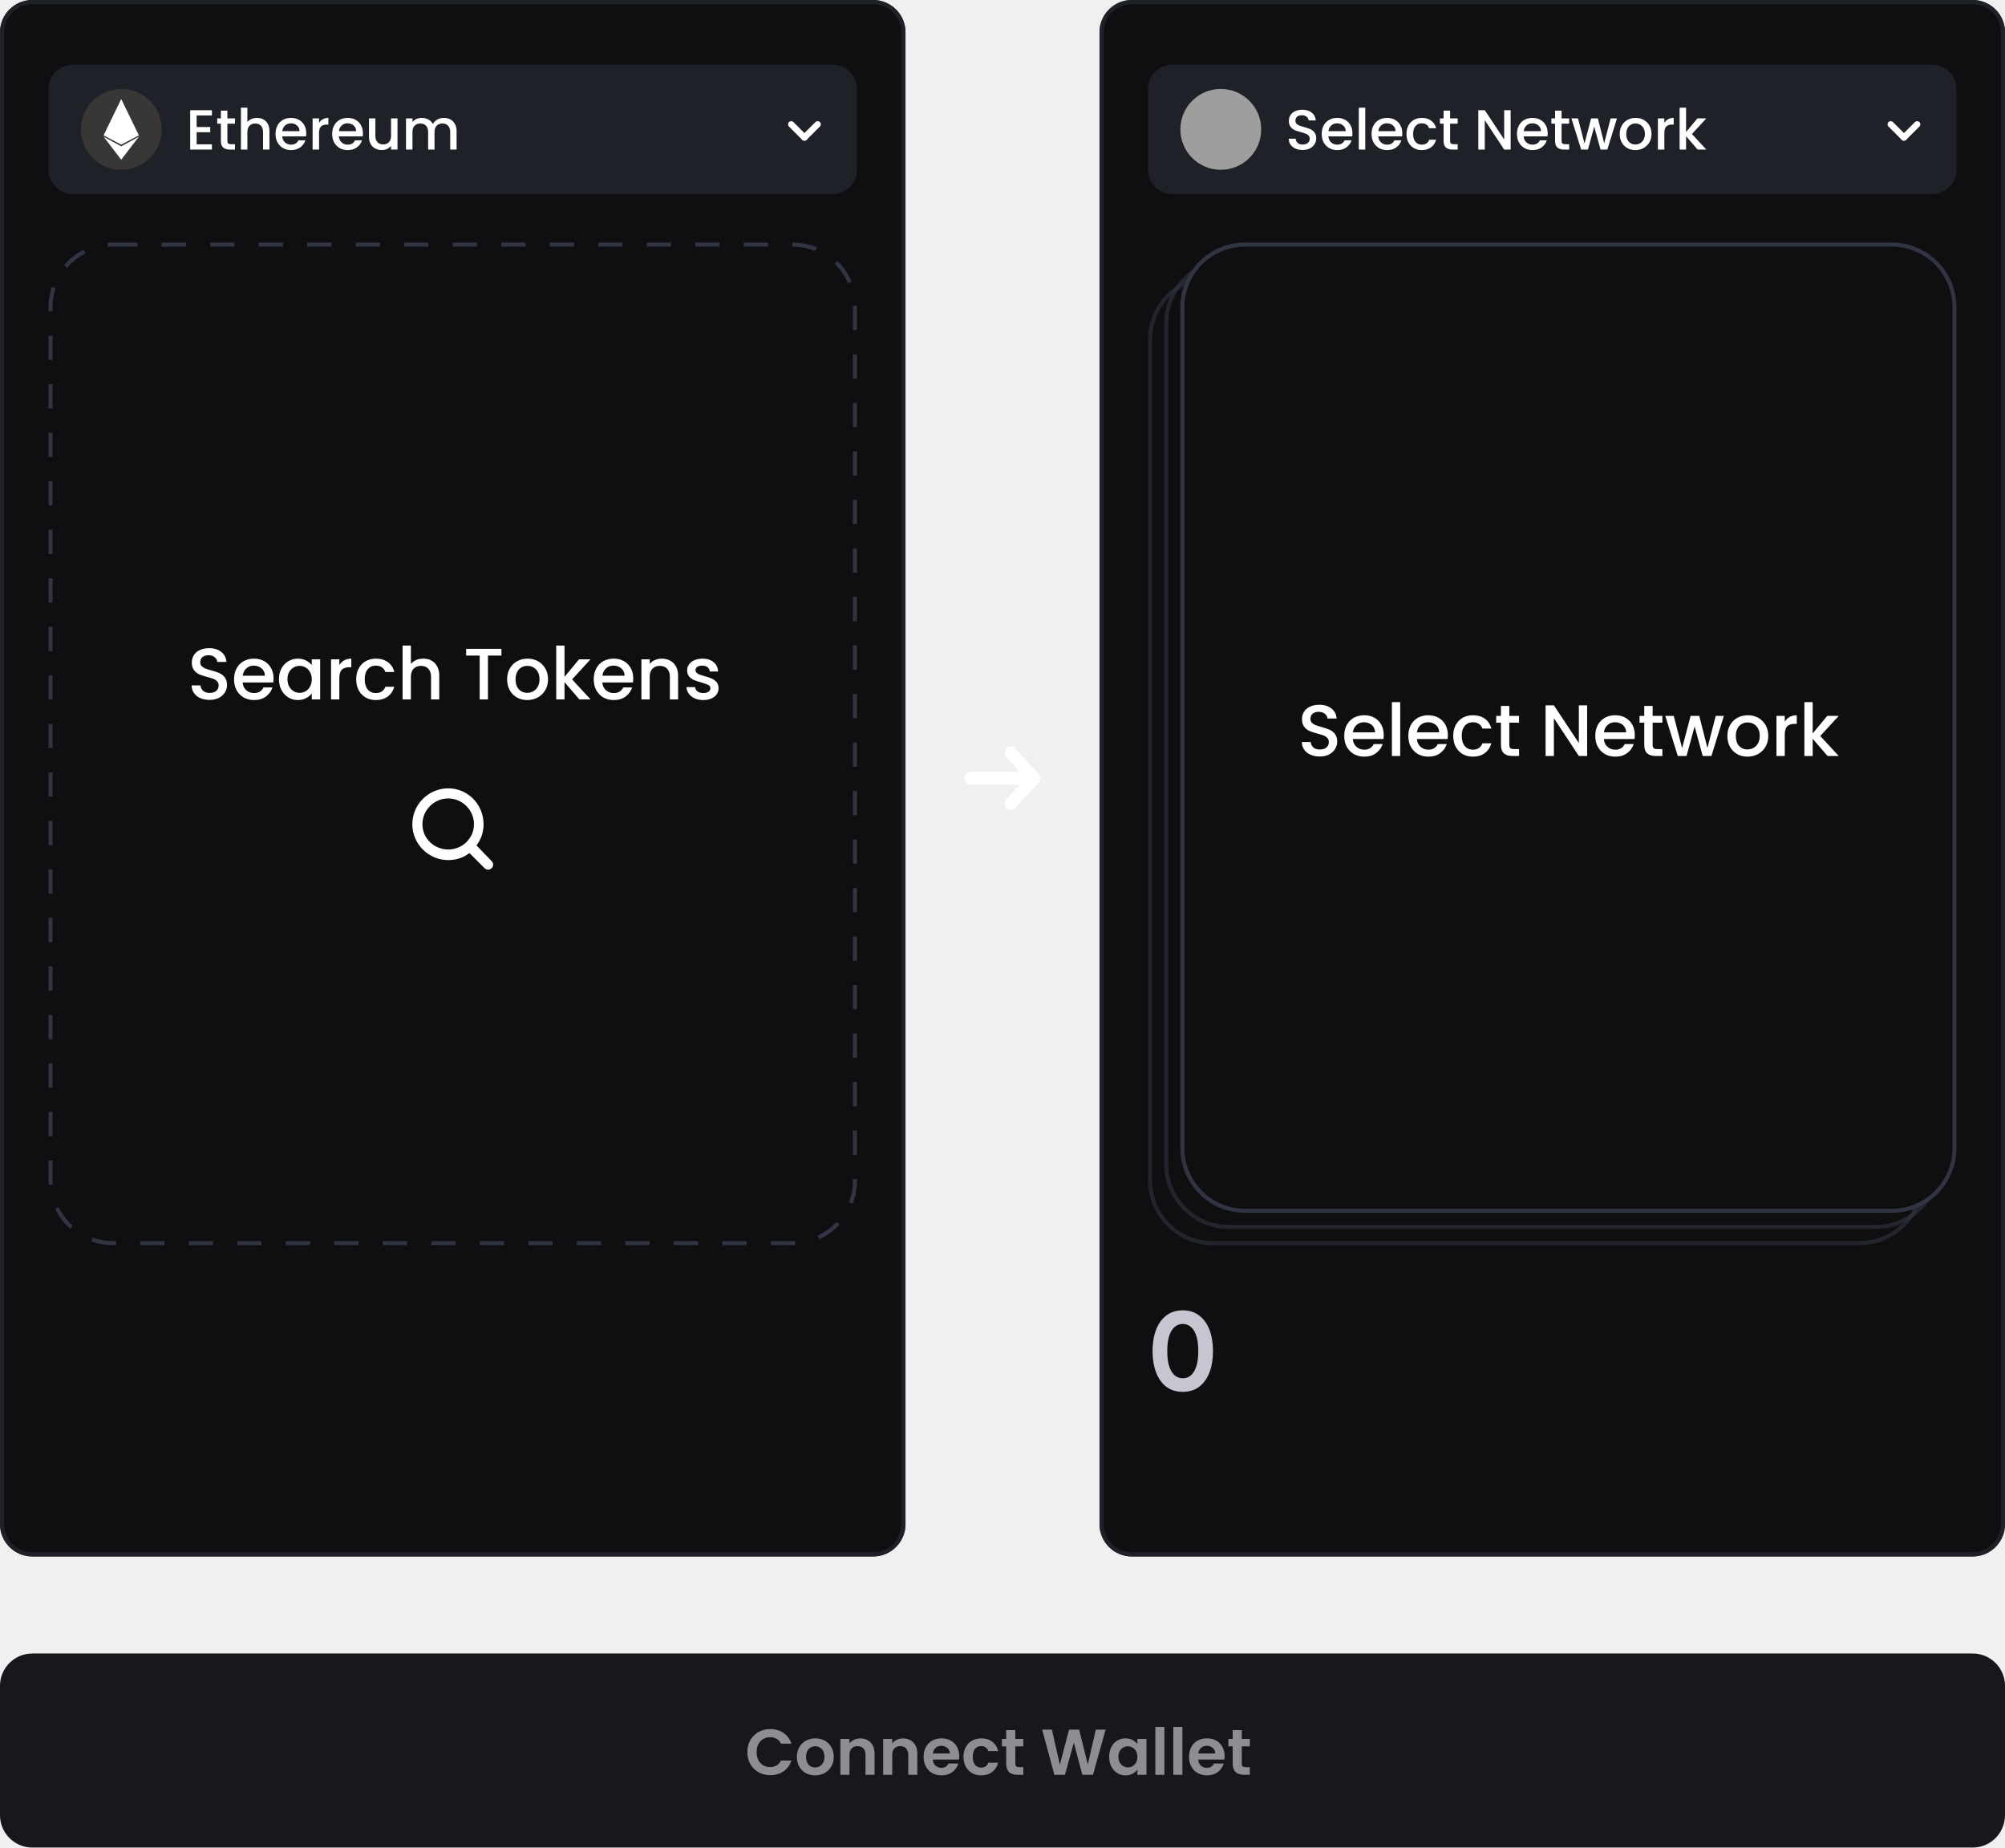
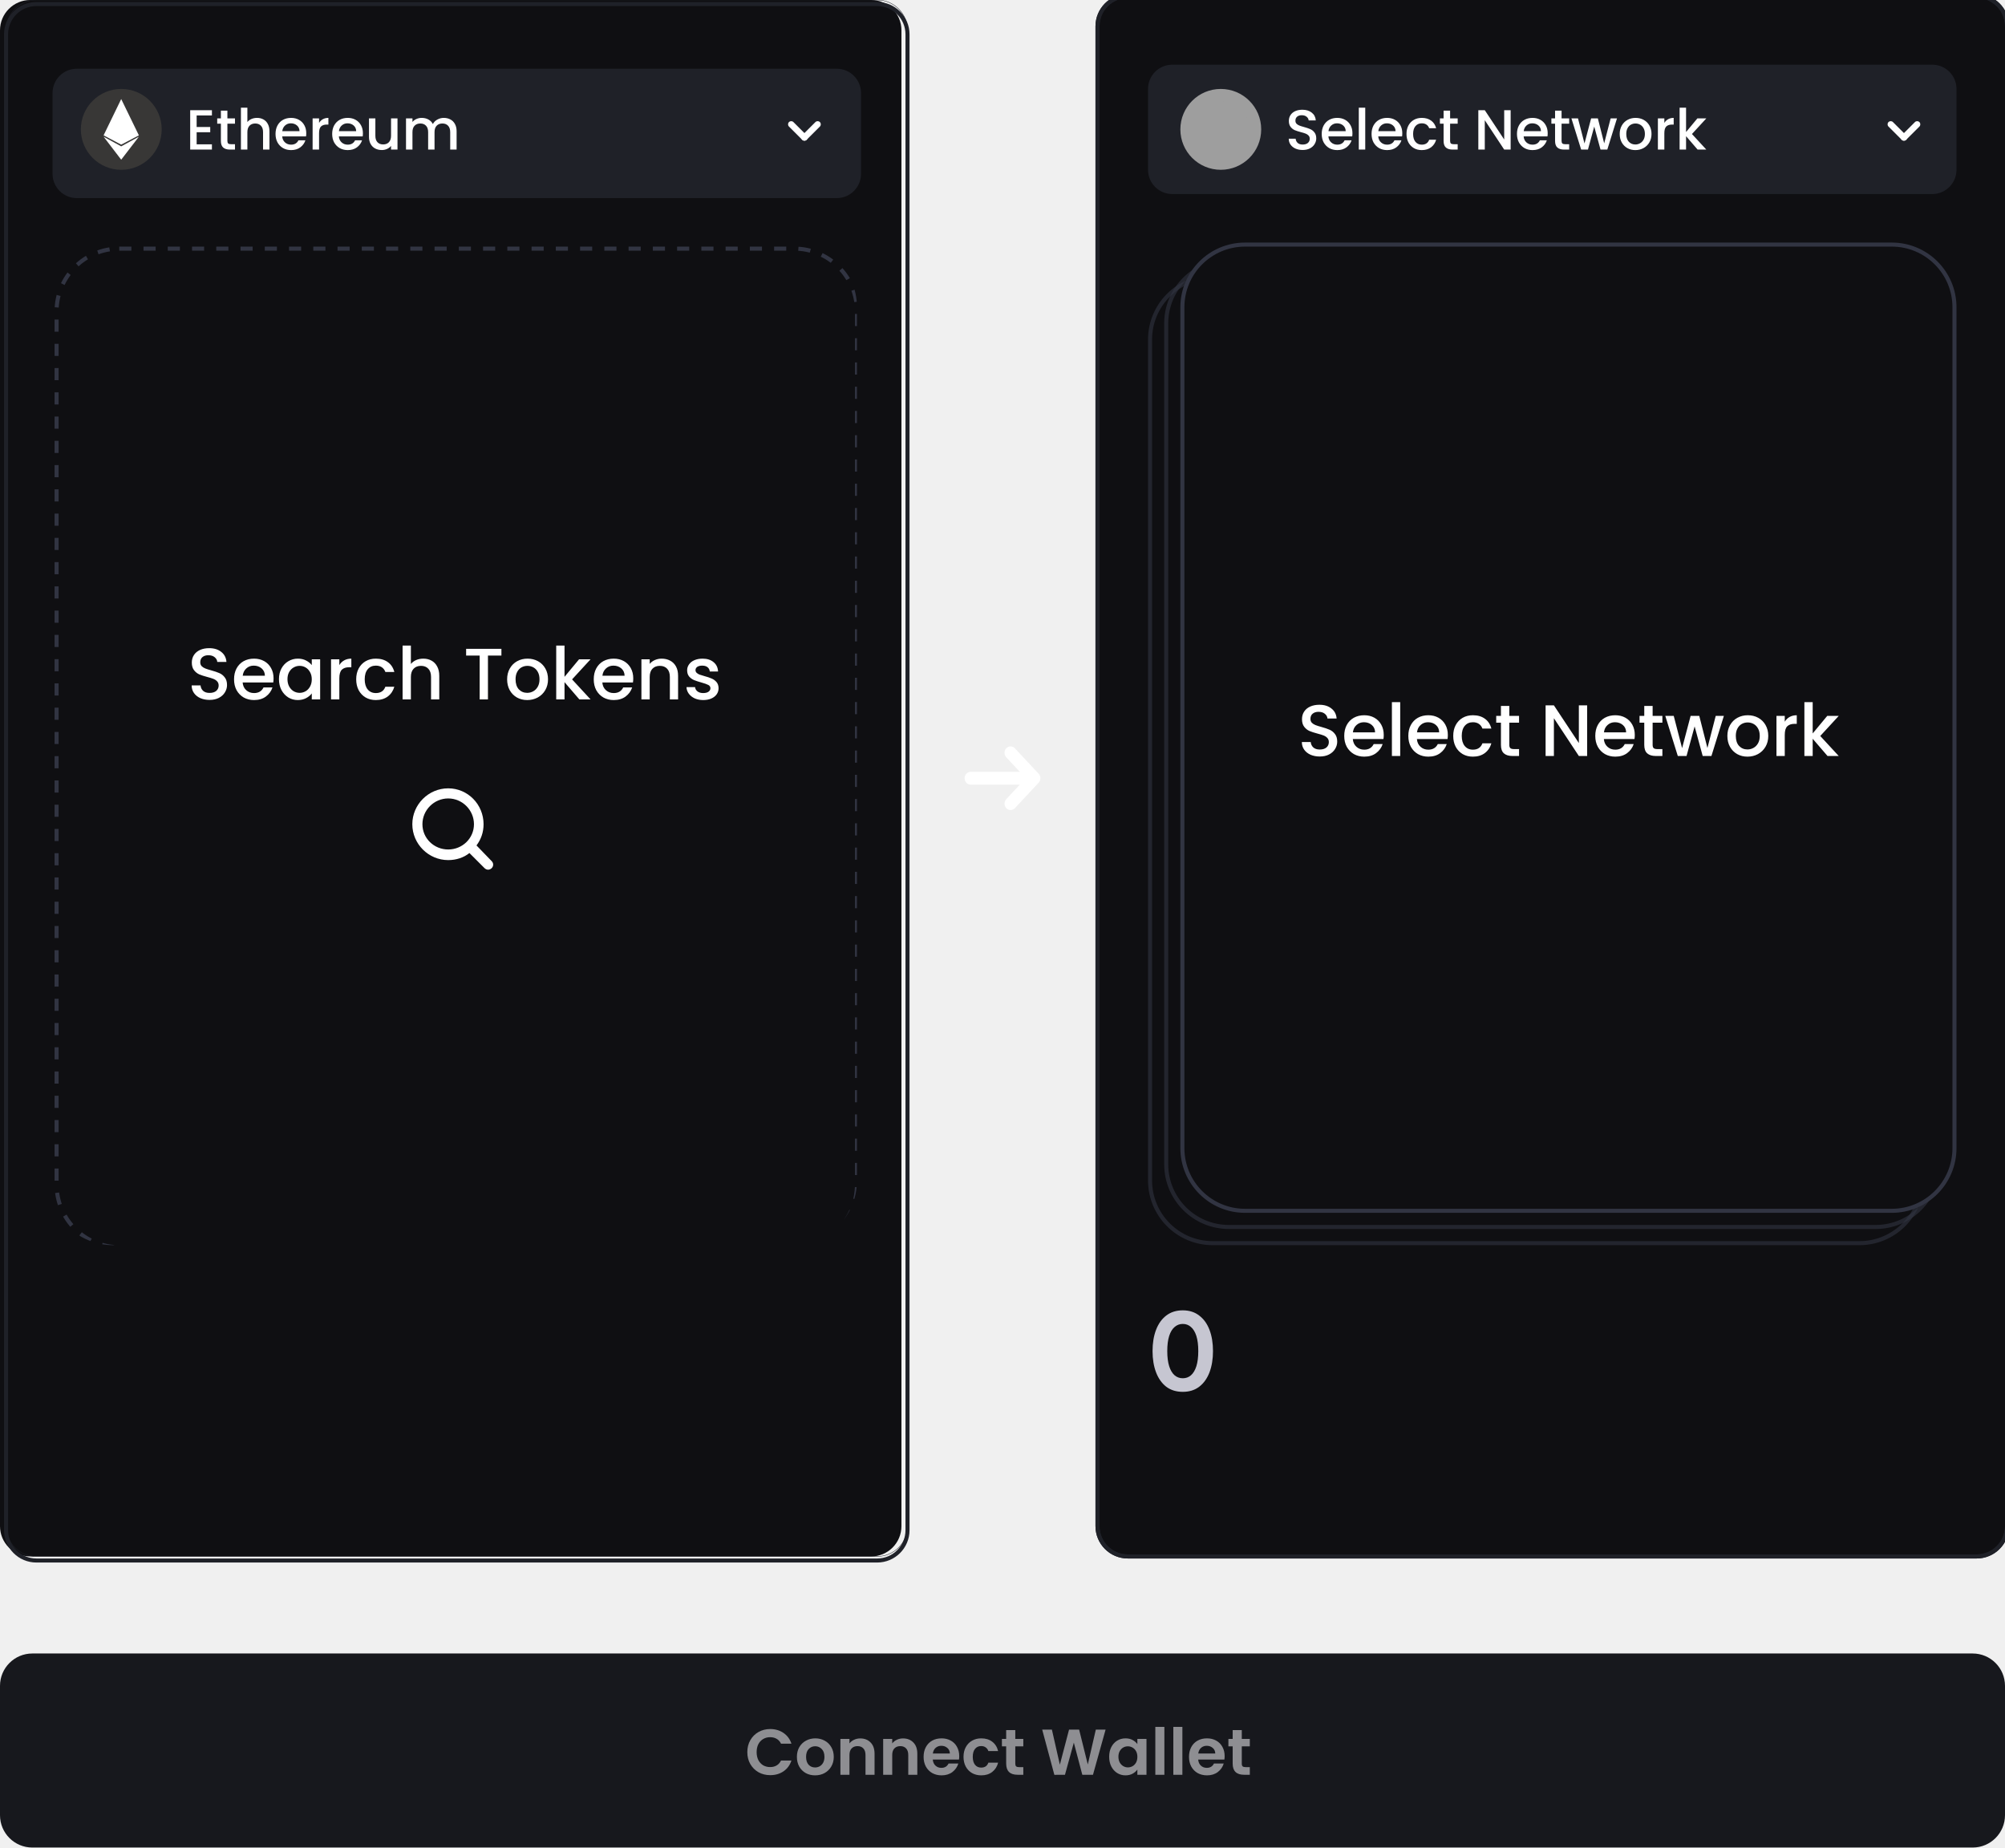
<svg xmlns="http://www.w3.org/2000/svg" width="496" height="457" viewBox="0 0 496 457" fill="none">
-   <rect x="0.5" y="0.5" width="223" height="384" rx="7.5" fill="#0F0F12" />
-   <rect x="0.5" y="0.5" width="223" height="384" rx="7.5" stroke="#1F2128" />
-   <rect x="0.5" y="0.5" width="223" height="384" rx="7.5" stroke="#1F2128" />
+   <rect x="0" y="0" width="223" height="385" rx="7.5" fill="#0F0F12" />
+   <rect x="1.5" y="0" width="223" height="385" rx="7.5" stroke="#1F2128" stroke-width="0.1" />
+   <rect x="1.5" y="1" width="223" height="385" rx="7.5" stroke="#1F2128" />
  <g clip-path="url(#clip0_1419_23822)">
-     <rect x="12.5" y="60.5" width="199" height="247" rx="15.5" stroke="#313442" stroke-dasharray="6 6" />
+     <rect x="14" y="61.5" width="198" height="247" rx="15.5" stroke="#313442" stroke-dasharray="3 3" />
    <path d="M117.875 209.125C119 207.625 119.625 205.875 119.625 203.875C119.625 199 115.75 195 110.875 195C106 195 102 199 102 203.875C102 208.75 106 212.75 110.875 212.75C112.875 212.75 114.75 212.125 116.125 211L119.875 214.75C120.125 215 120.5 215.125 120.75 215.125C121 215.125 121.375 215 121.625 214.75C122.125 214.25 122.125 213.5 121.625 213L117.875 209.125ZM110.875 210.125C107.375 210.125 104.5 207.375 104.5 203.875C104.5 200.375 107.375 197.5 110.875 197.5C114.375 197.5 117.25 200.375 117.25 203.875C117.25 207.375 114.375 210.125 110.875 210.125Z" fill="white" />
    <path d="M51.843 173.126C51.003 173.126 50.247 172.982 49.575 172.694C48.903 172.394 48.375 171.974 47.991 171.434C47.607 170.894 47.415 170.264 47.415 169.544H49.611C49.659 170.084 49.869 170.528 50.241 170.876C50.625 171.224 51.159 171.398 51.843 171.398C52.551 171.398 53.103 171.23 53.499 170.894C53.895 170.546 54.093 170.102 54.093 169.562C54.093 169.142 53.967 168.8 53.715 168.536C53.475 168.272 53.169 168.068 52.797 167.924C52.437 167.78 51.933 167.624 51.285 167.456C50.469 167.24 49.803 167.024 49.287 166.808C48.783 166.58 48.351 166.232 47.991 165.764C47.631 165.296 47.451 164.672 47.451 163.892C47.451 163.172 47.631 162.542 47.991 162.002C48.351 161.462 48.855 161.048 49.503 160.76C50.151 160.472 50.901 160.328 51.753 160.328C52.965 160.328 53.955 160.634 54.723 161.246C55.503 161.846 55.935 162.674 56.019 163.73H53.751C53.715 163.274 53.499 162.884 53.103 162.56C52.707 162.236 52.185 162.074 51.537 162.074C50.949 162.074 50.469 162.224 50.097 162.524C49.725 162.824 49.539 163.256 49.539 163.82C49.539 164.204 49.653 164.522 49.881 164.774C50.121 165.014 50.421 165.206 50.781 165.35C51.141 165.494 51.633 165.65 52.257 165.818C53.085 166.046 53.757 166.274 54.273 166.502C54.801 166.73 55.245 167.084 55.605 167.564C55.977 168.032 56.163 168.662 56.163 169.454C56.163 170.09 55.989 170.69 55.641 171.254C55.305 171.818 54.807 172.274 54.147 172.622C53.499 172.958 52.731 173.126 51.843 173.126ZM67.674 167.798C67.674 168.17 67.65 168.506 67.602 168.806H60.024C60.084 169.598 60.378 170.234 60.906 170.714C61.434 171.194 62.082 171.434 62.85 171.434C63.954 171.434 64.734 170.972 65.19 170.048H67.404C67.104 170.96 66.558 171.71 65.766 172.298C64.986 172.874 64.014 173.162 62.85 173.162C61.902 173.162 61.05 172.952 60.294 172.532C59.55 172.1 58.962 171.5 58.53 170.732C58.11 169.952 57.9 169.052 57.9 168.032C57.9 167.012 58.104 166.118 58.512 165.35C58.932 164.57 59.514 163.97 60.258 163.55C61.014 163.13 61.878 162.92 62.85 162.92C63.786 162.92 64.62 163.124 65.352 163.532C66.084 163.94 66.654 164.516 67.062 165.26C67.47 165.992 67.674 166.838 67.674 167.798ZM65.532 167.15C65.52 166.394 65.25 165.788 64.722 165.332C64.194 164.876 63.54 164.648 62.76 164.648C62.052 164.648 61.446 164.876 60.942 165.332C60.438 165.776 60.138 166.382 60.042 167.15H65.532ZM69.01 167.996C69.01 167 69.214 166.118 69.622 165.35C70.042 164.582 70.606 163.988 71.314 163.568C72.034 163.136 72.826 162.92 73.69 162.92C74.47 162.92 75.148 163.076 75.724 163.388C76.312 163.688 76.78 164.066 77.128 164.522V163.082H79.198V173H77.128V171.524C76.78 171.992 76.306 172.382 75.706 172.694C75.106 173.006 74.422 173.162 73.654 173.162C72.802 173.162 72.022 172.946 71.314 172.514C70.606 172.07 70.042 171.458 69.622 170.678C69.214 169.886 69.01 168.992 69.01 167.996ZM77.128 168.032C77.128 167.348 76.984 166.754 76.696 166.25C76.42 165.746 76.054 165.362 75.598 165.098C75.142 164.834 74.65 164.702 74.122 164.702C73.594 164.702 73.102 164.834 72.646 165.098C72.19 165.35 71.818 165.728 71.53 166.232C71.254 166.724 71.116 167.312 71.116 167.996C71.116 168.68 71.254 169.28 71.53 169.796C71.818 170.312 72.19 170.708 72.646 170.984C73.114 171.248 73.606 171.38 74.122 171.38C74.65 171.38 75.142 171.248 75.598 170.984C76.054 170.72 76.42 170.336 76.696 169.832C76.984 169.316 77.128 168.716 77.128 168.032ZM83.945 164.522C84.245 164.018 84.641 163.628 85.133 163.352C85.637 163.064 86.231 162.92 86.915 162.92V165.044H86.393C85.589 165.044 84.977 165.248 84.557 165.656C84.149 166.064 83.945 166.772 83.945 167.78V173H81.893V163.082H83.945V164.522ZM88.117 168.032C88.117 167.012 88.321 166.118 88.729 165.35C89.149 164.57 89.725 163.97 90.457 163.55C91.189 163.13 92.029 162.92 92.977 162.92C94.177 162.92 95.167 163.208 95.947 163.784C96.739 164.348 97.273 165.158 97.549 166.214H95.335C95.155 165.722 94.867 165.338 94.471 165.062C94.075 164.786 93.577 164.648 92.977 164.648C92.137 164.648 91.465 164.948 90.961 165.548C90.469 166.136 90.223 166.964 90.223 168.032C90.223 169.1 90.469 169.934 90.961 170.534C91.465 171.134 92.137 171.434 92.977 171.434C94.165 171.434 94.951 170.912 95.335 169.868H97.549C97.261 170.876 96.721 171.68 95.929 172.28C95.137 172.868 94.153 173.162 92.977 173.162C92.029 173.162 91.189 172.952 90.457 172.532C89.725 172.1 89.149 171.5 88.729 170.732C88.321 169.952 88.117 169.052 88.117 168.032ZM104.724 162.92C105.48 162.92 106.152 163.082 106.74 163.406C107.34 163.73 107.808 164.21 108.144 164.846C108.492 165.482 108.666 166.25 108.666 167.15V173H106.632V167.456C106.632 166.568 106.41 165.89 105.966 165.422C105.522 164.942 104.916 164.702 104.148 164.702C103.38 164.702 102.768 164.942 102.312 165.422C101.868 165.89 101.646 166.568 101.646 167.456V173H99.594V159.68H101.646V164.234C101.994 163.814 102.432 163.49 102.96 163.262C103.5 163.034 104.088 162.92 104.724 162.92ZM124.041 160.49V162.164H120.711V173H118.659V162.164H115.311V160.49H124.041ZM130.422 173.162C129.486 173.162 128.64 172.952 127.884 172.532C127.128 172.1 126.534 171.5 126.102 170.732C125.67 169.952 125.454 169.052 125.454 168.032C125.454 167.024 125.676 166.13 126.12 165.35C126.564 164.57 127.17 163.97 127.938 163.55C128.706 163.13 129.564 162.92 130.512 162.92C131.46 162.92 132.318 163.13 133.086 163.55C133.854 163.97 134.46 164.57 134.904 165.35C135.348 166.13 135.57 167.024 135.57 168.032C135.57 169.04 135.342 169.934 134.886 170.714C134.43 171.494 133.806 172.1 133.014 172.532C132.234 172.952 131.37 173.162 130.422 173.162ZM130.422 171.38C130.95 171.38 131.442 171.254 131.898 171.002C132.366 170.75 132.744 170.372 133.032 169.868C133.32 169.364 133.464 168.752 133.464 168.032C133.464 167.312 133.326 166.706 133.05 166.214C132.774 165.71 132.408 165.332 131.952 165.08C131.496 164.828 131.004 164.702 130.476 164.702C129.948 164.702 129.456 164.828 129 165.08C128.556 165.332 128.202 165.71 127.938 166.214C127.674 166.706 127.542 167.312 127.542 168.032C127.542 169.1 127.812 169.928 128.352 170.516C128.904 171.092 129.594 171.38 130.422 171.38ZM141.522 168.05L146.094 173H143.322L139.65 168.734V173H137.598V159.68H139.65V167.42L143.25 163.082H146.094L141.522 168.05ZM156.655 167.798C156.655 168.17 156.631 168.506 156.583 168.806H149.005C149.065 169.598 149.359 170.234 149.887 170.714C150.415 171.194 151.063 171.434 151.831 171.434C152.935 171.434 153.715 170.972 154.171 170.048H156.385C156.085 170.96 155.539 171.71 154.747 172.298C153.967 172.874 152.995 173.162 151.831 173.162C150.883 173.162 150.031 172.952 149.275 172.532C148.531 172.1 147.943 171.5 147.511 170.732C147.091 169.952 146.881 169.052 146.881 168.032C146.881 167.012 147.085 166.118 147.493 165.35C147.913 164.57 148.495 163.97 149.239 163.55C149.995 163.13 150.859 162.92 151.831 162.92C152.767 162.92 153.601 163.124 154.333 163.532C155.065 163.94 155.635 164.516 156.043 165.26C156.451 165.992 156.655 166.838 156.655 167.798ZM154.513 167.15C154.501 166.394 154.231 165.788 153.703 165.332C153.175 164.876 152.521 164.648 151.741 164.648C151.033 164.648 150.427 164.876 149.923 165.332C149.419 165.776 149.119 166.382 149.023 167.15H154.513ZM163.678 162.92C164.458 162.92 165.154 163.082 165.766 163.406C166.39 163.73 166.876 164.21 167.224 164.846C167.572 165.482 167.746 166.25 167.746 167.15V173H165.712V167.456C165.712 166.568 165.49 165.89 165.046 165.422C164.602 164.942 163.996 164.702 163.228 164.702C162.46 164.702 161.848 164.942 161.392 165.422C160.948 165.89 160.726 166.568 160.726 167.456V173H158.674V163.082H160.726V164.216C161.062 163.808 161.488 163.49 162.004 163.262C162.532 163.034 163.09 162.92 163.678 162.92ZM173.964 173.162C173.184 173.162 172.482 173.024 171.858 172.748C171.246 172.46 170.76 172.076 170.4 171.596C170.04 171.104 169.848 170.558 169.824 169.958H171.948C171.984 170.378 172.182 170.732 172.542 171.02C172.914 171.296 173.376 171.434 173.928 171.434C174.504 171.434 174.948 171.326 175.26 171.11C175.584 170.882 175.746 170.594 175.746 170.246C175.746 169.874 175.566 169.598 175.206 169.418C174.858 169.238 174.3 169.04 173.532 168.824C172.788 168.62 172.182 168.422 171.714 168.23C171.246 168.038 170.838 167.744 170.49 167.348C170.154 166.952 169.986 166.43 169.986 165.782C169.986 165.254 170.142 164.774 170.454 164.342C170.766 163.898 171.21 163.55 171.786 163.298C172.374 163.046 173.046 162.92 173.802 162.92C174.93 162.92 175.836 163.208 176.52 163.784C177.216 164.348 177.588 165.122 177.636 166.106H175.584C175.548 165.662 175.368 165.308 175.044 165.044C174.72 164.78 174.282 164.648 173.73 164.648C173.19 164.648 172.776 164.75 172.488 164.954C172.2 165.158 172.056 165.428 172.056 165.764C172.056 166.028 172.152 166.25 172.344 166.43C172.536 166.61 172.77 166.754 173.046 166.862C173.322 166.958 173.73 167.084 174.27 167.24C174.99 167.432 175.578 167.63 176.034 167.834C176.502 168.026 176.904 168.314 177.24 168.698C177.576 169.082 177.75 169.592 177.762 170.228C177.762 170.792 177.606 171.296 177.294 171.74C176.982 172.184 176.538 172.532 175.962 172.784C175.398 173.036 174.732 173.162 173.964 173.162Z" fill="white" />
  </g>
-   <rect x="12" y="16" width="200" height="32" rx="6" fill="#1F2128" />
+   <rect x="13" y="17" width="200" height="32" rx="6" fill="#1F2128" />
  <rect x="20" y="22" width="20" height="20" rx="10" fill="#383736" />
  <g clip-path="url(#clip1_1419_23822)">
    <path fill-rule="evenodd" clip-rule="evenodd" d="M29.983 35.775L25.625 33.48L29.983 24.503V24.5L34.357 33.48L29.983 35.775Z" fill="white" />
    <path fill-rule="evenodd" clip-rule="evenodd" d="M29.983 39.5L25.625 33.809L29.983 36.2L34.357 33.809L29.983 39.5Z" fill="white" />
  </g>
  <path fill-rule="evenodd" clip-rule="evenodd" d="M198.447 34.573C198.142 34.268 198.142 33.773 198.447 33.468L201.718 30.198C202.023 29.893 202.517 29.893 202.822 30.198C203.128 30.503 203.128 30.998 202.822 31.303L199.552 34.573C199.247 34.878 198.753 34.878 198.447 34.573Z" fill="white" />
  <path fill-rule="evenodd" clip-rule="evenodd" d="M195.178 30.198C195.483 29.893 195.977 29.893 196.282 30.198L199.553 33.468C199.858 33.773 199.858 34.268 199.553 34.573C199.247 34.878 198.753 34.878 198.448 34.573L195.178 31.303C194.872 30.998 194.872 30.503 195.178 30.198Z" fill="white" />
  <path d="M48.646 28.558V31.414H52.006V32.716H48.646V35.698H52.426V37H47.05V27.256H52.426V28.558H48.646ZM56.254 30.588V34.858C56.254 35.147 56.319 35.357 56.45 35.488C56.59 35.609 56.823 35.67 57.15 35.67H58.13V37H56.87C56.151 37 55.6 36.832 55.218 36.496C54.835 36.16 54.644 35.614 54.644 34.858V30.588H53.734V29.286H54.644V27.368H56.254V29.286H58.13V30.588H56.254ZM63.591 29.16C64.179 29.16 64.701 29.286 65.159 29.538C65.625 29.79 65.989 30.163 66.251 30.658C66.521 31.153 66.657 31.75 66.657 32.45V37H65.075V32.688C65.075 31.997 64.902 31.47 64.557 31.106C64.211 30.733 63.74 30.546 63.143 30.546C62.545 30.546 62.069 30.733 61.715 31.106C61.369 31.47 61.197 31.997 61.197 32.688V37H59.601V26.64H61.197V30.182C61.467 29.855 61.808 29.603 62.219 29.426C62.639 29.249 63.096 29.16 63.591 29.16ZM75.763 32.954C75.763 33.243 75.744 33.505 75.707 33.738H69.813C69.859 34.354 70.088 34.849 70.499 35.222C70.909 35.595 71.413 35.782 72.011 35.782C72.869 35.782 73.476 35.423 73.831 34.704H75.553C75.319 35.413 74.895 35.997 74.279 36.454C73.672 36.902 72.916 37.126 72.011 37.126C71.273 37.126 70.611 36.963 70.023 36.636C69.444 36.3 68.987 35.833 68.651 35.236C68.324 34.629 68.161 33.929 68.161 33.136C68.161 32.343 68.319 31.647 68.637 31.05C68.963 30.443 69.416 29.977 69.995 29.65C70.583 29.323 71.255 29.16 72.011 29.16C72.739 29.16 73.387 29.319 73.957 29.636C74.526 29.953 74.969 30.401 75.287 30.98C75.604 31.549 75.763 32.207 75.763 32.954ZM74.097 32.45C74.087 31.862 73.877 31.391 73.467 31.036C73.056 30.681 72.547 30.504 71.941 30.504C71.39 30.504 70.919 30.681 70.527 31.036C70.135 31.381 69.901 31.853 69.827 32.45H74.097ZM78.929 30.406C79.162 30.014 79.471 29.711 79.853 29.496C80.245 29.272 80.707 29.16 81.239 29.16V30.812H80.833C80.208 30.812 79.732 30.971 79.405 31.288C79.088 31.605 78.929 32.156 78.929 32.94V37H77.333V29.286H78.929V30.406ZM89.776 32.954C89.776 33.243 89.758 33.505 89.72 33.738H83.826C83.873 34.354 84.102 34.849 84.512 35.222C84.923 35.595 85.427 35.782 86.024 35.782C86.883 35.782 87.49 35.423 87.844 34.704H89.566C89.333 35.413 88.908 35.997 88.292 36.454C87.686 36.902 86.93 37.126 86.024 37.126C85.287 37.126 84.624 36.963 84.036 36.636C83.458 36.3 83 35.833 82.664 35.236C82.338 34.629 82.174 33.929 82.174 33.136C82.174 32.343 82.333 31.647 82.65 31.05C82.977 30.443 83.43 29.977 84.008 29.65C84.596 29.323 85.268 29.16 86.024 29.16C86.752 29.16 87.401 29.319 87.97 29.636C88.54 29.953 88.983 30.401 89.3 30.98C89.618 31.549 89.776 32.207 89.776 32.954ZM88.11 32.45C88.101 31.862 87.891 31.391 87.48 31.036C87.07 30.681 86.561 30.504 85.954 30.504C85.404 30.504 84.932 30.681 84.54 31.036C84.148 31.381 83.915 31.853 83.84 32.45H88.11ZM98.333 29.286V37H96.737V36.09C96.485 36.407 96.153 36.659 95.743 36.846C95.341 37.023 94.912 37.112 94.455 37.112C93.848 37.112 93.302 36.986 92.817 36.734C92.341 36.482 91.963 36.109 91.683 35.614C91.412 35.119 91.277 34.522 91.277 33.822V29.286H92.859V33.584C92.859 34.275 93.031 34.807 93.377 35.18C93.722 35.544 94.194 35.726 94.791 35.726C95.388 35.726 95.859 35.544 96.205 35.18C96.559 34.807 96.737 34.275 96.737 33.584V29.286H98.333ZM109.777 29.16C110.383 29.16 110.925 29.286 111.401 29.538C111.886 29.79 112.264 30.163 112.535 30.658C112.815 31.153 112.955 31.75 112.955 32.45V37H111.373V32.688C111.373 31.997 111.2 31.47 110.855 31.106C110.509 30.733 110.038 30.546 109.441 30.546C108.843 30.546 108.367 30.733 108.013 31.106C107.667 31.47 107.495 31.997 107.495 32.688V37H105.913V32.688C105.913 31.997 105.74 31.47 105.395 31.106C105.049 30.733 104.578 30.546 103.981 30.546C103.383 30.546 102.907 30.733 102.553 31.106C102.207 31.47 102.035 31.997 102.035 32.688V37H100.439V29.286H102.035V30.168C102.296 29.851 102.627 29.603 103.029 29.426C103.43 29.249 103.859 29.16 104.317 29.16C104.933 29.16 105.483 29.291 105.969 29.552C106.454 29.813 106.827 30.191 107.089 30.686C107.322 30.219 107.686 29.851 108.181 29.58C108.675 29.3 109.207 29.16 109.777 29.16Z" fill="white" />
  <path fill-rule="evenodd" clip-rule="evenodd" d="M251.065 185.096C250.476 184.466 249.511 184.468 248.925 185.102C248.353 185.719 248.355 186.708 248.93 187.323L252.287 190.915H240.125C239.271 190.915 238.625 191.651 238.625 192.5C238.625 193.349 239.271 194.085 240.125 194.085H252.287L248.93 197.677C248.355 198.292 248.353 199.281 248.925 199.898C249.511 200.532 250.476 200.534 251.065 199.904L256.944 193.613C257.519 192.996 257.518 192.003 256.945 191.388L251.065 185.096Z" fill="white" />
-   <rect x="272.5" y="0.5" width="223" height="384" rx="7.5" fill="#0F0F12" />
-   <rect x="272.5" y="0.5" width="223" height="384" rx="7.5" stroke="#1F2128" />
-   <rect x="272.5" y="0.5" width="223" height="384" rx="7.5" stroke="#1F2128" />
+   <rect x="271.5" y="-1" width="225" height="386" rx="7.5" fill="#0F0F12" />
+   <rect x="271.5" y="-1" width="225" height="386" rx="7.5" stroke="#1F2128" />
+   <rect x="271.5" y="-1" width="225" height="386" rx="7.5" stroke="#1F2128" />
  <g clip-path="url(#clip2_1419_23822)">
    <rect x="288.5" y="64.5" width="191" height="239" rx="15.5" stroke="#313442" stroke-opacity="0.6" />
    <rect x="284.5" y="68.5" width="191" height="239" rx="15.5" stroke="#313442" stroke-opacity="0.6" />
    <rect x="292.5" y="60.5" width="191" height="239" rx="15.5" fill="#0F0F12" stroke="#313442" />
    <path d="M326.482 187.126C325.642 187.126 324.886 186.982 324.214 186.694C323.542 186.394 323.014 185.974 322.63 185.434C322.246 184.894 322.054 184.264 322.054 183.544H324.25C324.298 184.084 324.508 184.528 324.88 184.876C325.264 185.224 325.798 185.398 326.482 185.398C327.19 185.398 327.742 185.23 328.138 184.894C328.534 184.546 328.732 184.102 328.732 183.562C328.732 183.142 328.606 182.8 328.354 182.536C328.114 182.272 327.808 182.068 327.436 181.924C327.076 181.78 326.572 181.624 325.924 181.456C325.108 181.24 324.442 181.024 323.926 180.808C323.422 180.58 322.99 180.232 322.63 179.764C322.27 179.296 322.09 178.672 322.09 177.892C322.09 177.172 322.27 176.542 322.63 176.002C322.99 175.462 323.494 175.048 324.142 174.76C324.79 174.472 325.54 174.328 326.392 174.328C327.604 174.328 328.594 174.634 329.362 175.246C330.142 175.846 330.574 176.674 330.658 177.73H328.39C328.354 177.274 328.138 176.884 327.742 176.56C327.346 176.236 326.824 176.074 326.176 176.074C325.588 176.074 325.108 176.224 324.736 176.524C324.364 176.824 324.178 177.256 324.178 177.82C324.178 178.204 324.292 178.522 324.52 178.774C324.76 179.014 325.06 179.206 325.42 179.35C325.78 179.494 326.272 179.65 326.896 179.818C327.724 180.046 328.396 180.274 328.912 180.502C329.44 180.73 329.884 181.084 330.244 181.564C330.616 182.032 330.802 182.662 330.802 183.454C330.802 184.09 330.628 184.69 330.28 185.254C329.944 185.818 329.446 186.274 328.786 186.622C328.138 186.958 327.37 187.126 326.482 187.126ZM342.313 181.798C342.313 182.17 342.289 182.506 342.241 182.806H334.663C334.723 183.598 335.017 184.234 335.545 184.714C336.073 185.194 336.721 185.434 337.489 185.434C338.593 185.434 339.373 184.972 339.829 184.048H342.043C341.743 184.96 341.197 185.71 340.405 186.298C339.625 186.874 338.653 187.162 337.489 187.162C336.541 187.162 335.689 186.952 334.933 186.532C334.189 186.1 333.601 185.5 333.169 184.732C332.749 183.952 332.539 183.052 332.539 182.032C332.539 181.012 332.743 180.118 333.151 179.35C333.571 178.57 334.153 177.97 334.897 177.55C335.653 177.13 336.517 176.92 337.489 176.92C338.425 176.92 339.259 177.124 339.991 177.532C340.723 177.94 341.293 178.516 341.701 179.26C342.109 179.992 342.313 180.838 342.313 181.798ZM340.171 181.15C340.159 180.394 339.889 179.788 339.361 179.332C338.833 178.876 338.179 178.648 337.399 178.648C336.691 178.648 336.085 178.876 335.581 179.332C335.077 179.776 334.777 180.382 334.681 181.15H340.171ZM346.384 173.68V187H344.332V173.68H346.384ZM358.169 181.798C358.169 182.17 358.145 182.506 358.097 182.806H350.519C350.579 183.598 350.873 184.234 351.401 184.714C351.929 185.194 352.577 185.434 353.345 185.434C354.449 185.434 355.229 184.972 355.685 184.048H357.899C357.599 184.96 357.053 185.71 356.261 186.298C355.481 186.874 354.509 187.162 353.345 187.162C352.397 187.162 351.545 186.952 350.789 186.532C350.045 186.1 349.457 185.5 349.025 184.732C348.605 183.952 348.395 183.052 348.395 182.032C348.395 181.012 348.599 180.118 349.007 179.35C349.427 178.57 350.009 177.97 350.753 177.55C351.509 177.13 352.373 176.92 353.345 176.92C354.281 176.92 355.115 177.124 355.847 177.532C356.579 177.94 357.149 178.516 357.557 179.26C357.965 179.992 358.169 180.838 358.169 181.798ZM356.027 181.15C356.015 180.394 355.745 179.788 355.217 179.332C354.689 178.876 354.035 178.648 353.255 178.648C352.547 178.648 351.941 178.876 351.437 179.332C350.933 179.776 350.633 180.382 350.537 181.15H356.027ZM359.504 182.032C359.504 181.012 359.708 180.118 360.116 179.35C360.536 178.57 361.112 177.97 361.844 177.55C362.576 177.13 363.416 176.92 364.364 176.92C365.564 176.92 366.554 177.208 367.334 177.784C368.126 178.348 368.66 179.158 368.936 180.214H366.722C366.542 179.722 366.254 179.338 365.858 179.062C365.462 178.786 364.964 178.648 364.364 178.648C363.524 178.648 362.852 178.948 362.348 179.548C361.856 180.136 361.61 180.964 361.61 182.032C361.61 183.1 361.856 183.934 362.348 184.534C362.852 185.134 363.524 185.434 364.364 185.434C365.552 185.434 366.338 184.912 366.722 183.868H368.936C368.648 184.876 368.108 185.68 367.316 186.28C366.524 186.868 365.54 187.162 364.364 187.162C363.416 187.162 362.576 186.952 361.844 186.532C361.112 186.1 360.536 185.5 360.116 184.732C359.708 183.952 359.504 183.052 359.504 182.032ZM373.375 178.756V184.246C373.375 184.618 373.459 184.888 373.627 185.056C373.807 185.212 374.107 185.29 374.527 185.29H375.787V187H374.167C373.243 187 372.535 186.784 372.043 186.352C371.551 185.92 371.305 185.218 371.305 184.246V178.756H370.135V177.082H371.305V174.616H373.375V177.082H375.787V178.756H373.375ZM392.632 187H390.58L384.406 177.658V187H382.354V174.472H384.406L390.58 183.796V174.472H392.632V187ZM404.417 181.798C404.417 182.17 404.393 182.506 404.345 182.806H396.767C396.827 183.598 397.121 184.234 397.649 184.714C398.177 185.194 398.825 185.434 399.593 185.434C400.697 185.434 401.477 184.972 401.933 184.048H404.147C403.847 184.96 403.301 185.71 402.509 186.298C401.729 186.874 400.757 187.162 399.593 187.162C398.645 187.162 397.793 186.952 397.037 186.532C396.293 186.1 395.705 185.5 395.273 184.732C394.853 183.952 394.643 183.052 394.643 182.032C394.643 181.012 394.847 180.118 395.255 179.35C395.675 178.57 396.257 177.97 397.001 177.55C397.757 177.13 398.621 176.92 399.593 176.92C400.529 176.92 401.363 177.124 402.095 177.532C402.827 177.94 403.397 178.516 403.805 179.26C404.213 179.992 404.417 180.838 404.417 181.798ZM402.275 181.15C402.263 180.394 401.993 179.788 401.465 179.332C400.937 178.876 400.283 178.648 399.503 178.648C398.795 178.648 398.189 178.876 397.685 179.332C397.181 179.776 396.881 180.382 396.785 181.15H402.275ZM408.83 178.756V184.246C408.83 184.618 408.914 184.888 409.082 185.056C409.262 185.212 409.562 185.29 409.982 185.29H411.242V187H409.622C408.698 187 407.99 186.784 407.498 186.352C407.006 185.92 406.76 185.218 406.76 184.246V178.756H405.59V177.082H406.76V174.616H408.83V177.082H411.242V178.756H408.83ZM426.453 177.082L423.375 187H421.215L419.217 179.674L417.219 187H415.059L411.963 177.082H414.051L416.121 185.056L418.227 177.082H420.369L422.385 185.02L424.437 177.082H426.453ZM432.289 187.162C431.353 187.162 430.507 186.952 429.751 186.532C428.995 186.1 428.401 185.5 427.969 184.732C427.537 183.952 427.321 183.052 427.321 182.032C427.321 181.024 427.543 180.13 427.987 179.35C428.431 178.57 429.037 177.97 429.805 177.55C430.573 177.13 431.431 176.92 432.379 176.92C433.327 176.92 434.185 177.13 434.953 177.55C435.721 177.97 436.327 178.57 436.771 179.35C437.215 180.13 437.437 181.024 437.437 182.032C437.437 183.04 437.209 183.934 436.753 184.714C436.297 185.494 435.673 186.1 434.881 186.532C434.101 186.952 433.237 187.162 432.289 187.162ZM432.289 185.38C432.817 185.38 433.309 185.254 433.765 185.002C434.233 184.75 434.611 184.372 434.899 183.868C435.187 183.364 435.331 182.752 435.331 182.032C435.331 181.312 435.193 180.706 434.917 180.214C434.641 179.71 434.275 179.332 433.819 179.08C433.363 178.828 432.871 178.702 432.343 178.702C431.815 178.702 431.323 178.828 430.867 179.08C430.423 179.332 430.069 179.71 429.805 180.214C429.541 180.706 429.409 181.312 429.409 182.032C429.409 183.1 429.679 183.928 430.219 184.516C430.771 185.092 431.461 185.38 432.289 185.38ZM441.517 178.522C441.817 178.018 442.213 177.628 442.705 177.352C443.209 177.064 443.803 176.92 444.487 176.92V179.044H443.965C443.161 179.044 442.549 179.248 442.129 179.656C441.721 180.064 441.517 180.772 441.517 181.78V187H439.465V177.082H441.517V178.522ZM450.297 182.05L454.869 187H452.097L448.425 182.734V187H446.373V173.68H448.425V181.42L452.025 177.082H454.869L450.297 182.05Z" fill="white" />
  </g>
  <rect x="284" y="16" width="200" height="32" rx="6" fill="#1F2128" />
  <rect x="293.5" y="23.5" width="17" height="17" rx="8.5" fill="#9E9E9E" />
  <rect x="293.5" y="23.5" width="17" height="17" rx="8.5" stroke="#9E9E9E" stroke-width="3" />
  <path fill-rule="evenodd" clip-rule="evenodd" d="M470.447 34.573C470.142 34.268 470.142 33.773 470.447 33.468L473.718 30.198C474.023 29.893 474.517 29.893 474.822 30.198C475.128 30.503 475.128 30.998 474.822 31.303L471.552 34.573C471.247 34.878 470.753 34.878 470.447 34.573Z" fill="white" />
  <path fill-rule="evenodd" clip-rule="evenodd" d="M467.178 30.198C467.483 29.893 467.977 29.893 468.282 30.198L471.553 33.468C471.858 33.773 471.858 34.268 471.553 34.573C471.247 34.878 470.753 34.878 470.448 34.573L467.178 31.303C466.872 30.998 466.872 30.503 467.178 30.198Z" fill="white" />
  <path d="M322.256 37.098C321.603 37.098 321.015 36.986 320.492 36.762C319.969 36.529 319.559 36.202 319.26 35.782C318.961 35.362 318.812 34.872 318.812 34.312H320.52C320.557 34.732 320.721 35.077 321.01 35.348C321.309 35.619 321.724 35.754 322.256 35.754C322.807 35.754 323.236 35.623 323.544 35.362C323.852 35.091 324.006 34.746 324.006 34.326C324.006 33.999 323.908 33.733 323.712 33.528C323.525 33.323 323.287 33.164 322.998 33.052C322.718 32.94 322.326 32.819 321.822 32.688C321.187 32.52 320.669 32.352 320.268 32.184C319.876 32.007 319.54 31.736 319.26 31.372C318.98 31.008 318.84 30.523 318.84 29.916C318.84 29.356 318.98 28.866 319.26 28.446C319.54 28.026 319.932 27.704 320.436 27.48C320.94 27.256 321.523 27.144 322.186 27.144C323.129 27.144 323.899 27.382 324.496 27.858C325.103 28.325 325.439 28.969 325.504 29.79H323.74C323.712 29.435 323.544 29.132 323.236 28.88C322.928 28.628 322.522 28.502 322.018 28.502C321.561 28.502 321.187 28.619 320.898 28.852C320.609 29.085 320.464 29.421 320.464 29.86C320.464 30.159 320.553 30.406 320.73 30.602C320.917 30.789 321.15 30.938 321.43 31.05C321.71 31.162 322.093 31.283 322.578 31.414C323.222 31.591 323.745 31.769 324.146 31.946C324.557 32.123 324.902 32.399 325.182 32.772C325.471 33.136 325.616 33.626 325.616 34.242C325.616 34.737 325.481 35.203 325.21 35.642C324.949 36.081 324.561 36.435 324.048 36.706C323.544 36.967 322.947 37.098 322.256 37.098ZM334.569 32.954C334.569 33.243 334.551 33.505 334.513 33.738H328.619C328.666 34.354 328.895 34.849 329.305 35.222C329.716 35.595 330.22 35.782 330.817 35.782C331.676 35.782 332.283 35.423 332.637 34.704H334.359C334.126 35.413 333.701 35.997 333.085 36.454C332.479 36.902 331.723 37.126 330.817 37.126C330.08 37.126 329.417 36.963 328.829 36.636C328.251 36.3 327.793 35.833 327.457 35.236C327.131 34.629 326.967 33.929 326.967 33.136C326.967 32.343 327.126 31.647 327.443 31.05C327.77 30.443 328.223 29.977 328.801 29.65C329.389 29.323 330.061 29.16 330.817 29.16C331.545 29.16 332.194 29.319 332.763 29.636C333.333 29.953 333.776 30.401 334.093 30.98C334.411 31.549 334.569 32.207 334.569 32.954ZM332.903 32.45C332.894 31.862 332.684 31.391 332.273 31.036C331.863 30.681 331.354 30.504 330.747 30.504C330.197 30.504 329.725 30.681 329.333 31.036C328.941 31.381 328.708 31.853 328.633 32.45H332.903ZM337.736 26.64V37H336.14V26.64H337.736ZM346.901 32.954C346.901 33.243 346.883 33.505 346.845 33.738H340.951C340.998 34.354 341.227 34.849 341.637 35.222C342.048 35.595 342.552 35.782 343.149 35.782C344.008 35.782 344.615 35.423 344.969 34.704H346.691C346.458 35.413 346.033 35.997 345.417 36.454C344.811 36.902 344.055 37.126 343.149 37.126C342.412 37.126 341.749 36.963 341.161 36.636C340.583 36.3 340.125 35.833 339.789 35.236C339.463 34.629 339.299 33.929 339.299 33.136C339.299 32.343 339.458 31.647 339.775 31.05C340.102 30.443 340.555 29.977 341.133 29.65C341.721 29.323 342.393 29.16 343.149 29.16C343.877 29.16 344.526 29.319 345.095 29.636C345.665 29.953 346.108 30.401 346.425 30.98C346.743 31.549 346.901 32.207 346.901 32.954ZM345.235 32.45C345.226 31.862 345.016 31.391 344.605 31.036C344.195 30.681 343.686 30.504 343.079 30.504C342.529 30.504 342.057 30.681 341.665 31.036C341.273 31.381 341.04 31.853 340.965 32.45H345.235ZM347.94 33.136C347.94 32.343 348.099 31.647 348.416 31.05C348.743 30.443 349.191 29.977 349.76 29.65C350.329 29.323 350.983 29.16 351.72 29.16C352.653 29.16 353.423 29.384 354.03 29.832C354.646 30.271 355.061 30.901 355.276 31.722H353.554C353.414 31.339 353.19 31.041 352.882 30.826C352.574 30.611 352.187 30.504 351.72 30.504C351.067 30.504 350.544 30.737 350.152 31.204C349.769 31.661 349.578 32.305 349.578 33.136C349.578 33.967 349.769 34.615 350.152 35.082C350.544 35.549 351.067 35.782 351.72 35.782C352.644 35.782 353.255 35.376 353.554 34.564H355.276C355.052 35.348 354.632 35.973 354.016 36.44C353.4 36.897 352.635 37.126 351.72 37.126C350.983 37.126 350.329 36.963 349.76 36.636C349.191 36.3 348.743 35.833 348.416 35.236C348.099 34.629 347.94 33.929 347.94 33.136ZM358.728 30.588V34.858C358.728 35.147 358.794 35.357 358.924 35.488C359.064 35.609 359.298 35.67 359.624 35.67H360.604V37H359.344C358.626 37 358.075 36.832 357.692 36.496C357.31 36.16 357.118 35.614 357.118 34.858V30.588H356.208V29.286H357.118V27.368H358.728V29.286H360.604V30.588H358.728ZM373.706 37H372.11L367.308 29.734V37H365.712V27.256H367.308L372.11 34.508V27.256H373.706V37ZM382.872 32.954C382.872 33.243 382.853 33.505 382.816 33.738H376.922C376.969 34.354 377.197 34.849 377.608 35.222C378.019 35.595 378.523 35.782 379.12 35.782C379.979 35.782 380.585 35.423 380.94 34.704H382.662C382.429 35.413 382.004 35.997 381.388 36.454C380.781 36.902 380.025 37.126 379.12 37.126C378.383 37.126 377.72 36.963 377.132 36.636C376.553 36.3 376.096 35.833 375.76 35.236C375.433 34.629 375.27 33.929 375.27 33.136C375.27 32.343 375.429 31.647 375.746 31.05C376.073 30.443 376.525 29.977 377.104 29.65C377.692 29.323 378.364 29.16 379.12 29.16C379.848 29.16 380.497 29.319 381.066 29.636C381.635 29.953 382.079 30.401 382.396 30.98C382.713 31.549 382.872 32.207 382.872 32.954ZM381.206 32.45C381.197 31.862 380.987 31.391 380.576 31.036C380.165 30.681 379.657 30.504 379.05 30.504C378.499 30.504 378.028 30.681 377.636 31.036C377.244 31.381 377.011 31.853 376.936 32.45H381.206ZM386.305 30.588V34.858C386.305 35.147 386.37 35.357 386.501 35.488C386.641 35.609 386.874 35.67 387.201 35.67H388.181V37H386.921C386.202 37 385.651 36.832 385.269 36.496C384.886 36.16 384.695 35.614 384.695 34.858V30.588H383.785V29.286H384.695V27.368H386.305V29.286H388.181V30.588H386.305ZM400.012 29.286L397.618 37H395.938L394.384 31.302L392.83 37H391.15L388.742 29.286H390.366L391.976 35.488L393.614 29.286H395.28L396.848 35.46L398.444 29.286H400.012ZM404.55 37.126C403.822 37.126 403.164 36.963 402.576 36.636C401.988 36.3 401.526 35.833 401.19 35.236C400.854 34.629 400.686 33.929 400.686 33.136C400.686 32.352 400.859 31.657 401.204 31.05C401.55 30.443 402.021 29.977 402.618 29.65C403.216 29.323 403.883 29.16 404.62 29.16C405.358 29.16 406.025 29.323 406.622 29.65C407.22 29.977 407.691 30.443 408.036 31.05C408.382 31.657 408.554 32.352 408.554 33.136C408.554 33.92 408.377 34.615 408.022 35.222C407.668 35.829 407.182 36.3 406.566 36.636C405.96 36.963 405.288 37.126 404.55 37.126ZM404.55 35.74C404.961 35.74 405.344 35.642 405.698 35.446C406.062 35.25 406.356 34.956 406.58 34.564C406.804 34.172 406.916 33.696 406.916 33.136C406.916 32.576 406.809 32.105 406.594 31.722C406.38 31.33 406.095 31.036 405.74 30.84C405.386 30.644 405.003 30.546 404.592 30.546C404.182 30.546 403.799 30.644 403.444 30.84C403.099 31.036 402.824 31.33 402.618 31.722C402.413 32.105 402.31 32.576 402.31 33.136C402.31 33.967 402.52 34.611 402.94 35.068C403.37 35.516 403.906 35.74 404.55 35.74ZM411.728 30.406C411.961 30.014 412.269 29.711 412.652 29.496C413.044 29.272 413.506 29.16 414.038 29.16V30.812H413.632C413.007 30.812 412.531 30.971 412.204 31.288C411.887 31.605 411.728 32.156 411.728 32.94V37H410.132V29.286H411.728V30.406ZM418.557 33.15L422.113 37H419.957L417.101 33.682V37H415.505V26.64H417.101V32.66L419.901 29.286H422.113L418.557 33.15Z" fill="white" />
  <path d="M292.596 344.28C290.991 344.28 289.628 343.86 288.508 343.02C287.407 342.161 286.567 340.976 285.988 339.464C285.409 337.933 285.12 336.179 285.12 334.2C285.12 332.203 285.409 330.448 285.988 328.936C286.567 327.424 287.407 326.248 288.508 325.408C289.628 324.549 290.991 324.12 292.596 324.12C294.201 324.12 295.555 324.549 296.656 325.408C297.776 326.248 298.625 327.424 299.204 328.936C299.783 330.448 300.072 332.203 300.072 334.2C300.072 336.179 299.783 337.933 299.204 339.464C298.625 340.976 297.776 342.161 296.656 343.02C295.555 343.86 294.201 344.28 292.596 344.28ZM292.596 340.92C293.38 340.92 294.052 340.677 294.612 340.192C295.191 339.688 295.639 338.941 295.956 337.952C296.273 336.944 296.432 335.693 296.432 334.2C296.432 332.688 296.273 331.437 295.956 330.448C295.639 329.459 295.191 328.721 294.612 328.236C294.052 327.732 293.38 327.48 292.596 327.48C291.831 327.48 291.159 327.732 290.58 328.236C290.001 328.721 289.553 329.459 289.236 330.448C288.919 331.437 288.76 332.688 288.76 334.2C288.76 335.693 288.919 336.944 289.236 337.952C289.553 338.941 290.001 339.688 290.58 340.192C291.159 340.677 291.831 340.92 292.596 340.92Z" fill="#C6C6D1" />
  <rect y="409" width="496" height="48" rx="8" fill="#17181D" />
  <path d="M184.873 433.4C184.873 432.301 185.118 431.32 185.609 430.456C186.11 429.581 186.787 428.904 187.641 428.424C188.505 427.933 189.47 427.688 190.537 427.688C191.785 427.688 192.878 428.008 193.817 428.648C194.755 429.288 195.411 430.173 195.785 431.304H193.209C192.953 430.771 192.59 430.371 192.121 430.104C191.662 429.837 191.129 429.704 190.521 429.704C189.87 429.704 189.289 429.859 188.777 430.168C188.275 430.467 187.881 430.893 187.593 431.448C187.315 432.003 187.177 432.653 187.177 433.4C187.177 434.136 187.315 434.787 187.593 435.352C187.881 435.907 188.275 436.339 188.777 436.648C189.289 436.947 189.87 437.096 190.521 437.096C191.129 437.096 191.662 436.963 192.121 436.696C192.59 436.419 192.953 436.013 193.209 435.48H195.785C195.411 436.621 194.755 437.512 193.817 438.152C192.889 438.781 191.795 439.096 190.537 439.096C189.47 439.096 188.505 438.856 187.641 438.376C186.787 437.885 186.11 437.208 185.609 436.344C185.118 435.48 184.873 434.499 184.873 433.4ZM201.634 439.144C200.78 439.144 200.012 438.957 199.33 438.584C198.647 438.2 198.108 437.661 197.714 436.968C197.33 436.275 197.138 435.475 197.138 434.568C197.138 433.661 197.335 432.861 197.73 432.168C198.135 431.475 198.684 430.941 199.378 430.568C200.071 430.184 200.844 429.992 201.698 429.992C202.551 429.992 203.324 430.184 204.018 430.568C204.711 430.941 205.255 431.475 205.65 432.168C206.055 432.861 206.258 433.661 206.258 434.568C206.258 435.475 206.05 436.275 205.634 436.968C205.228 437.661 204.674 438.2 203.97 438.584C203.276 438.957 202.498 439.144 201.634 439.144ZM201.634 437.192C202.039 437.192 202.418 437.096 202.77 436.904C203.132 436.701 203.42 436.403 203.634 436.008C203.847 435.613 203.954 435.133 203.954 434.568C203.954 433.725 203.73 433.08 203.282 432.632C202.844 432.173 202.306 431.944 201.666 431.944C201.026 431.944 200.487 432.173 200.05 432.632C199.623 433.08 199.41 433.725 199.41 434.568C199.41 435.411 199.618 436.061 200.034 436.52C200.46 436.968 200.994 437.192 201.634 437.192ZM212.813 430.008C213.869 430.008 214.722 430.344 215.373 431.016C216.024 431.677 216.349 432.605 216.349 433.8V439H214.109V434.104C214.109 433.4 213.933 432.861 213.581 432.488C213.229 432.104 212.749 431.912 212.141 431.912C211.522 431.912 211.032 432.104 210.669 432.488C210.317 432.861 210.141 433.4 210.141 434.104V439H207.901V430.136H210.141V431.24C210.44 430.856 210.818 430.557 211.277 430.344C211.746 430.12 212.258 430.008 212.813 430.008ZM223.391 430.008C224.447 430.008 225.3 430.344 225.951 431.016C226.602 431.677 226.927 432.605 226.927 433.8V439H224.687V434.104C224.687 433.4 224.511 432.861 224.159 432.488C223.807 432.104 223.327 431.912 222.719 431.912C222.1 431.912 221.61 432.104 221.247 432.488C220.895 432.861 220.719 433.4 220.719 434.104V439H218.479V430.136H220.719V431.24C221.018 430.856 221.396 430.557 221.855 430.344C222.324 430.12 222.836 430.008 223.391 430.008ZM237.297 434.376C237.297 434.696 237.276 434.984 237.233 435.24H230.753C230.806 435.88 231.03 436.381 231.425 436.744C231.82 437.107 232.305 437.288 232.881 437.288C233.713 437.288 234.305 436.931 234.657 436.216H237.073C236.817 437.069 236.326 437.773 235.601 438.328C234.876 438.872 233.985 439.144 232.929 439.144C232.076 439.144 231.308 438.957 230.625 438.584C229.953 438.2 229.425 437.661 229.041 436.968C228.668 436.275 228.481 435.475 228.481 434.568C228.481 433.651 228.668 432.845 229.041 432.152C229.414 431.459 229.937 430.925 230.609 430.552C231.281 430.179 232.054 429.992 232.929 429.992C233.772 429.992 234.524 430.173 235.185 430.536C235.857 430.899 236.374 431.416 236.737 432.088C237.11 432.749 237.297 433.512 237.297 434.376ZM234.977 433.736C234.966 433.16 234.758 432.701 234.353 432.36C233.948 432.008 233.452 431.832 232.865 431.832C232.31 431.832 231.841 432.003 231.457 432.344C231.084 432.675 230.854 433.139 230.769 433.736H234.977ZM238.356 434.568C238.356 433.651 238.543 432.851 238.916 432.168C239.289 431.475 239.807 430.941 240.468 430.568C241.129 430.184 241.887 429.992 242.74 429.992C243.839 429.992 244.745 430.269 245.46 430.824C246.185 431.368 246.671 432.136 246.916 433.128H244.5C244.372 432.744 244.153 432.445 243.844 432.232C243.545 432.008 243.172 431.896 242.724 431.896C242.084 431.896 241.577 432.131 241.204 432.6C240.831 433.059 240.644 433.715 240.644 434.568C240.644 435.411 240.831 436.067 241.204 436.536C241.577 436.995 242.084 437.224 242.724 437.224C243.631 437.224 244.223 436.819 244.5 436.008H246.916C246.671 436.968 246.185 437.731 245.46 438.296C244.735 438.861 243.828 439.144 242.74 439.144C241.887 439.144 241.129 438.957 240.468 438.584C239.807 438.2 239.289 437.667 238.916 436.984C238.543 436.291 238.356 435.485 238.356 434.568ZM251.165 431.976V436.264C251.165 436.563 251.234 436.781 251.373 436.92C251.522 437.048 251.768 437.112 252.109 437.112H253.149V439H251.741C249.853 439 248.909 438.083 248.909 436.248V431.976H247.853V430.136H248.909V427.944H251.165V430.136H253.149V431.976H251.165ZM273.501 427.832L270.381 439H267.741L265.645 431.048L263.453 439L260.829 439.016L257.821 427.832H260.221L262.189 436.504L264.461 427.832H266.957L269.101 436.456L271.085 427.832H273.501ZM274.387 434.536C274.387 433.64 274.563 432.845 274.915 432.152C275.278 431.459 275.763 430.925 276.371 430.552C276.99 430.179 277.678 429.992 278.435 429.992C279.097 429.992 279.673 430.125 280.163 430.392C280.665 430.659 281.065 430.995 281.363 431.4V430.136H283.619V439H281.363V437.704C281.075 438.12 280.675 438.467 280.163 438.744C279.662 439.011 279.081 439.144 278.419 439.144C277.673 439.144 276.99 438.952 276.371 438.568C275.763 438.184 275.278 437.645 274.915 436.952C274.563 436.248 274.387 435.443 274.387 434.536ZM281.363 434.568C281.363 434.024 281.257 433.56 281.043 433.176C280.83 432.781 280.542 432.483 280.179 432.28C279.817 432.067 279.427 431.96 279.011 431.96C278.595 431.96 278.211 432.061 277.859 432.264C277.507 432.467 277.219 432.765 276.995 433.16C276.782 433.544 276.675 434.003 276.675 434.536C276.675 435.069 276.782 435.539 276.995 435.944C277.219 436.339 277.507 436.643 277.859 436.856C278.222 437.069 278.606 437.176 279.011 437.176C279.427 437.176 279.817 437.075 280.179 436.872C280.542 436.659 280.83 436.36 281.043 435.976C281.257 435.581 281.363 435.112 281.363 434.568ZM288.047 427.16V439H285.807V427.16H288.047ZM292.5 427.16V439H290.26V427.16H292.5ZM302.953 434.376C302.953 434.696 302.932 434.984 302.889 435.24H296.409C296.463 435.88 296.687 436.381 297.081 436.744C297.476 437.107 297.961 437.288 298.537 437.288C299.369 437.288 299.961 436.931 300.313 436.216H302.729C302.473 437.069 301.983 437.773 301.257 438.328C300.532 438.872 299.641 439.144 298.585 439.144C297.732 439.144 296.964 438.957 296.281 438.584C295.609 438.2 295.081 437.661 294.697 436.968C294.324 436.275 294.137 435.475 294.137 434.568C294.137 433.651 294.324 432.845 294.697 432.152C295.071 431.459 295.593 430.925 296.265 430.552C296.937 430.179 297.711 429.992 298.585 429.992C299.428 429.992 300.18 430.173 300.841 430.536C301.513 430.899 302.031 431.416 302.393 432.088C302.767 432.749 302.953 433.512 302.953 434.376ZM300.633 433.736C300.623 433.16 300.415 432.701 300.009 432.36C299.604 432.008 299.108 431.832 298.521 431.832C297.967 431.832 297.497 432.003 297.113 432.344C296.74 432.675 296.511 433.139 296.425 433.736H300.633ZM307.196 431.976V436.264C307.196 436.563 307.266 436.781 307.404 436.92C307.554 437.048 307.799 437.112 308.14 437.112H309.18V439H307.772C305.884 439 304.94 438.083 304.94 436.248V431.976H303.884V430.136H304.94V427.944H307.196V430.136H309.18V431.976H307.196Z" fill="#8E8E92" />
  <defs>
    <clipPath id="clip0_1419_23822">
      <rect x="12" y="60" width="200" height="248" rx="16" fill="white" />
    </clipPath>
    <clipPath id="clip1_1419_23822">
      <rect width="8.732" height="15" fill="white" transform="translate(25.625 24.5)" />
    </clipPath>
    <clipPath id="clip2_1419_23822">
      <rect x="284" y="60" width="200" height="248" rx="16" fill="white" />
    </clipPath>
  </defs>
</svg>
